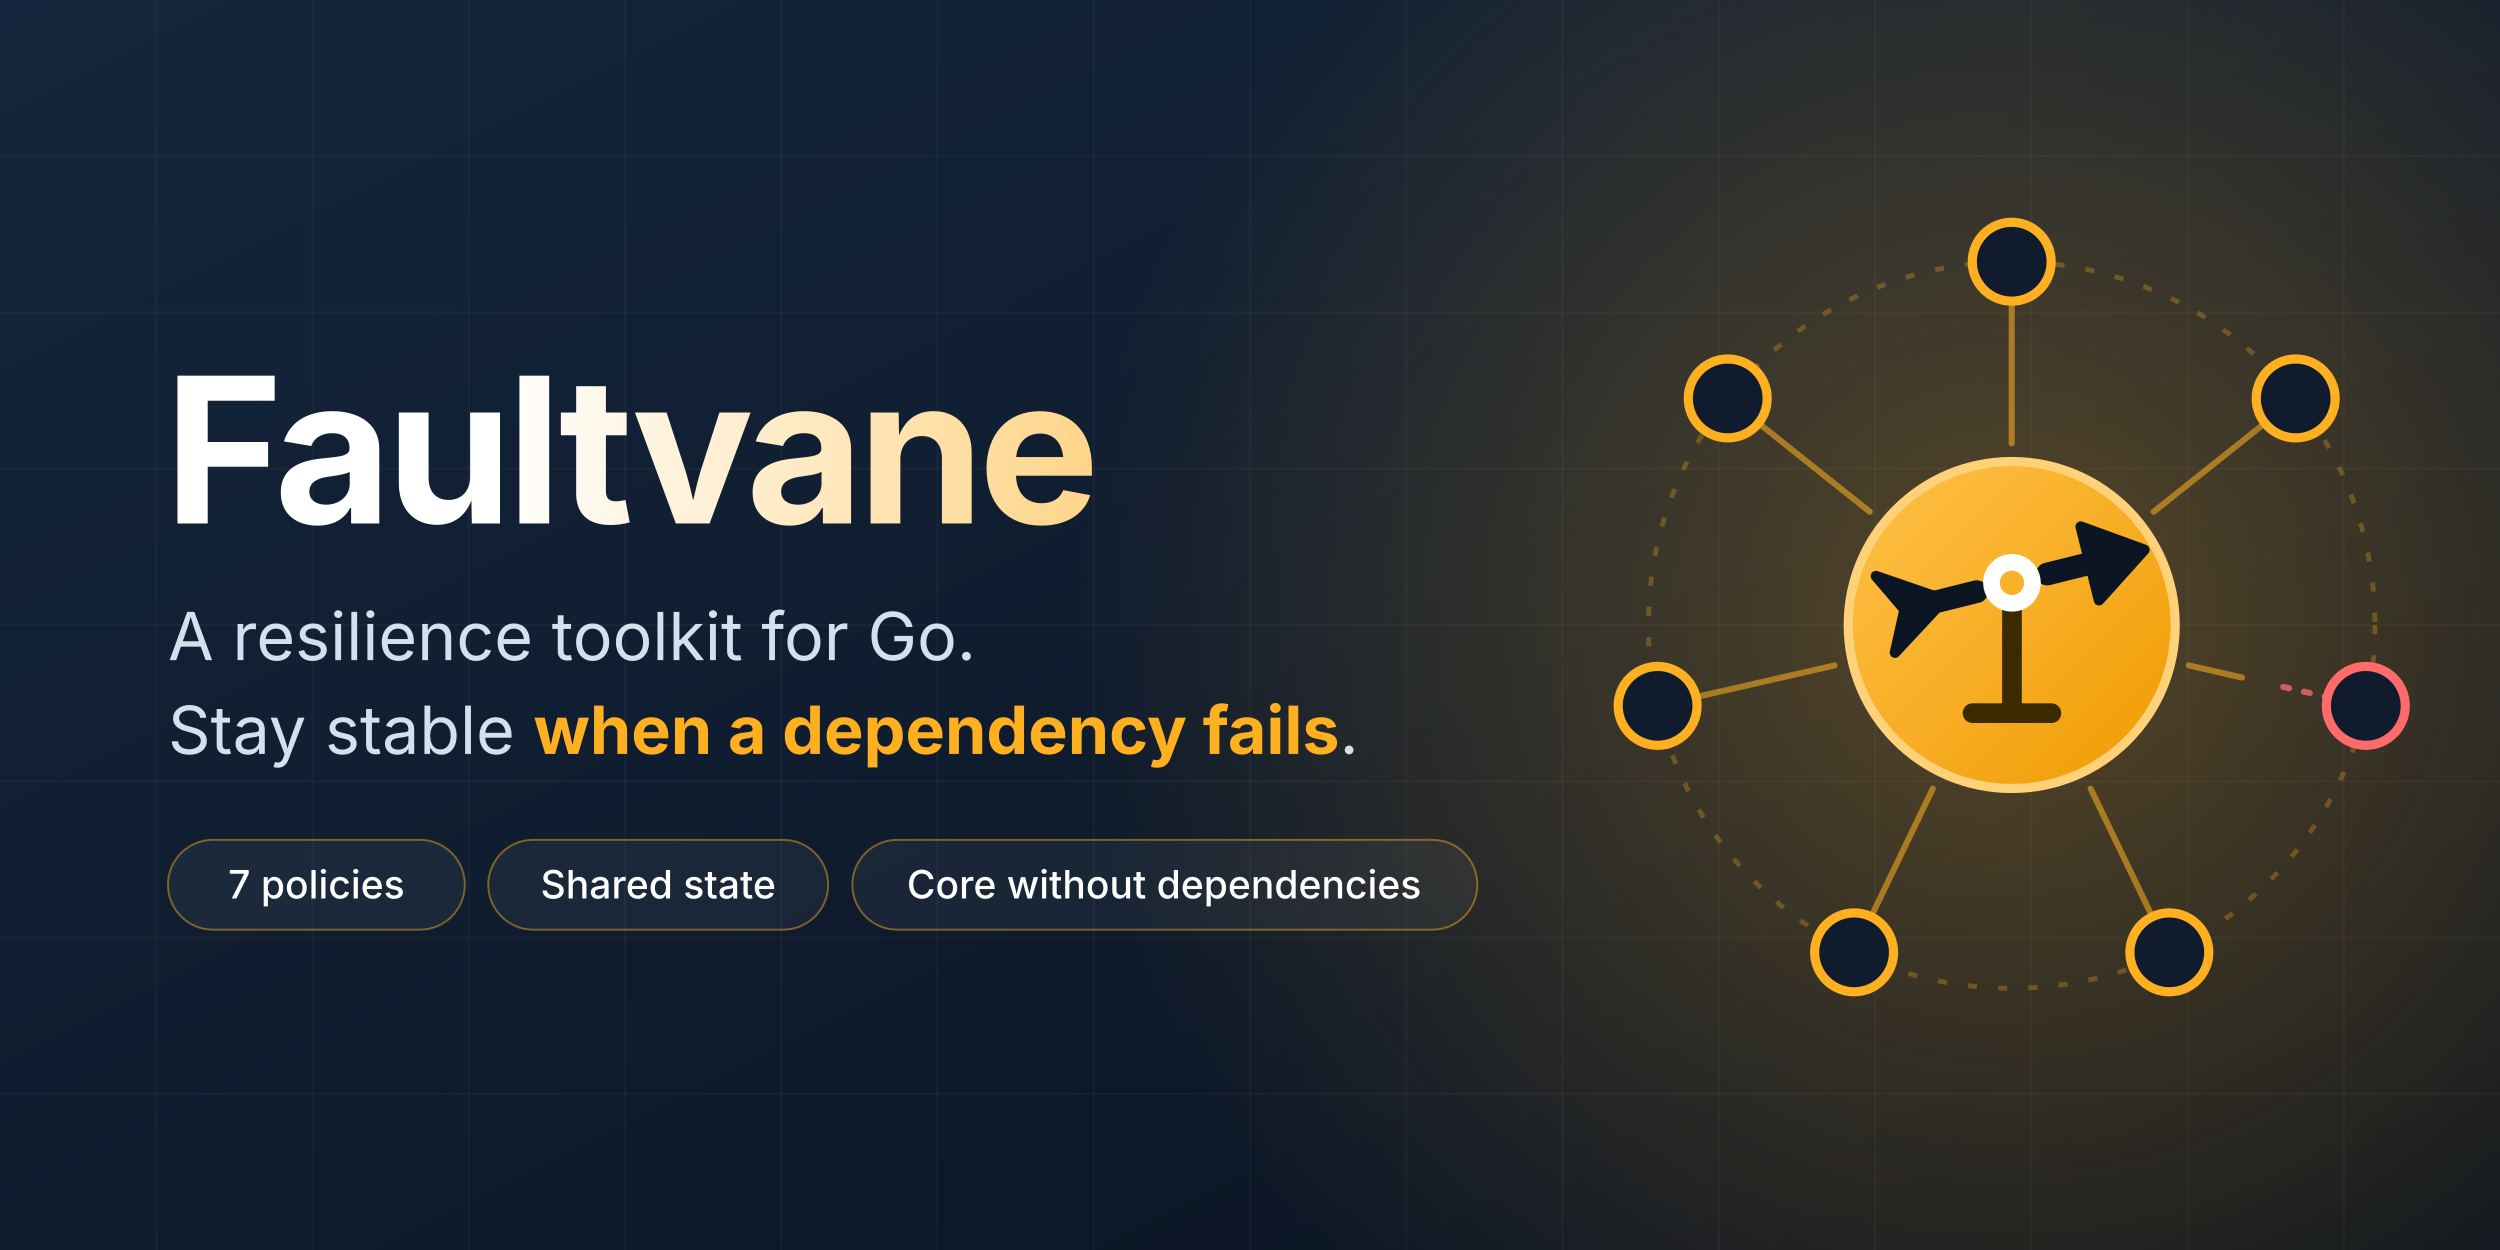
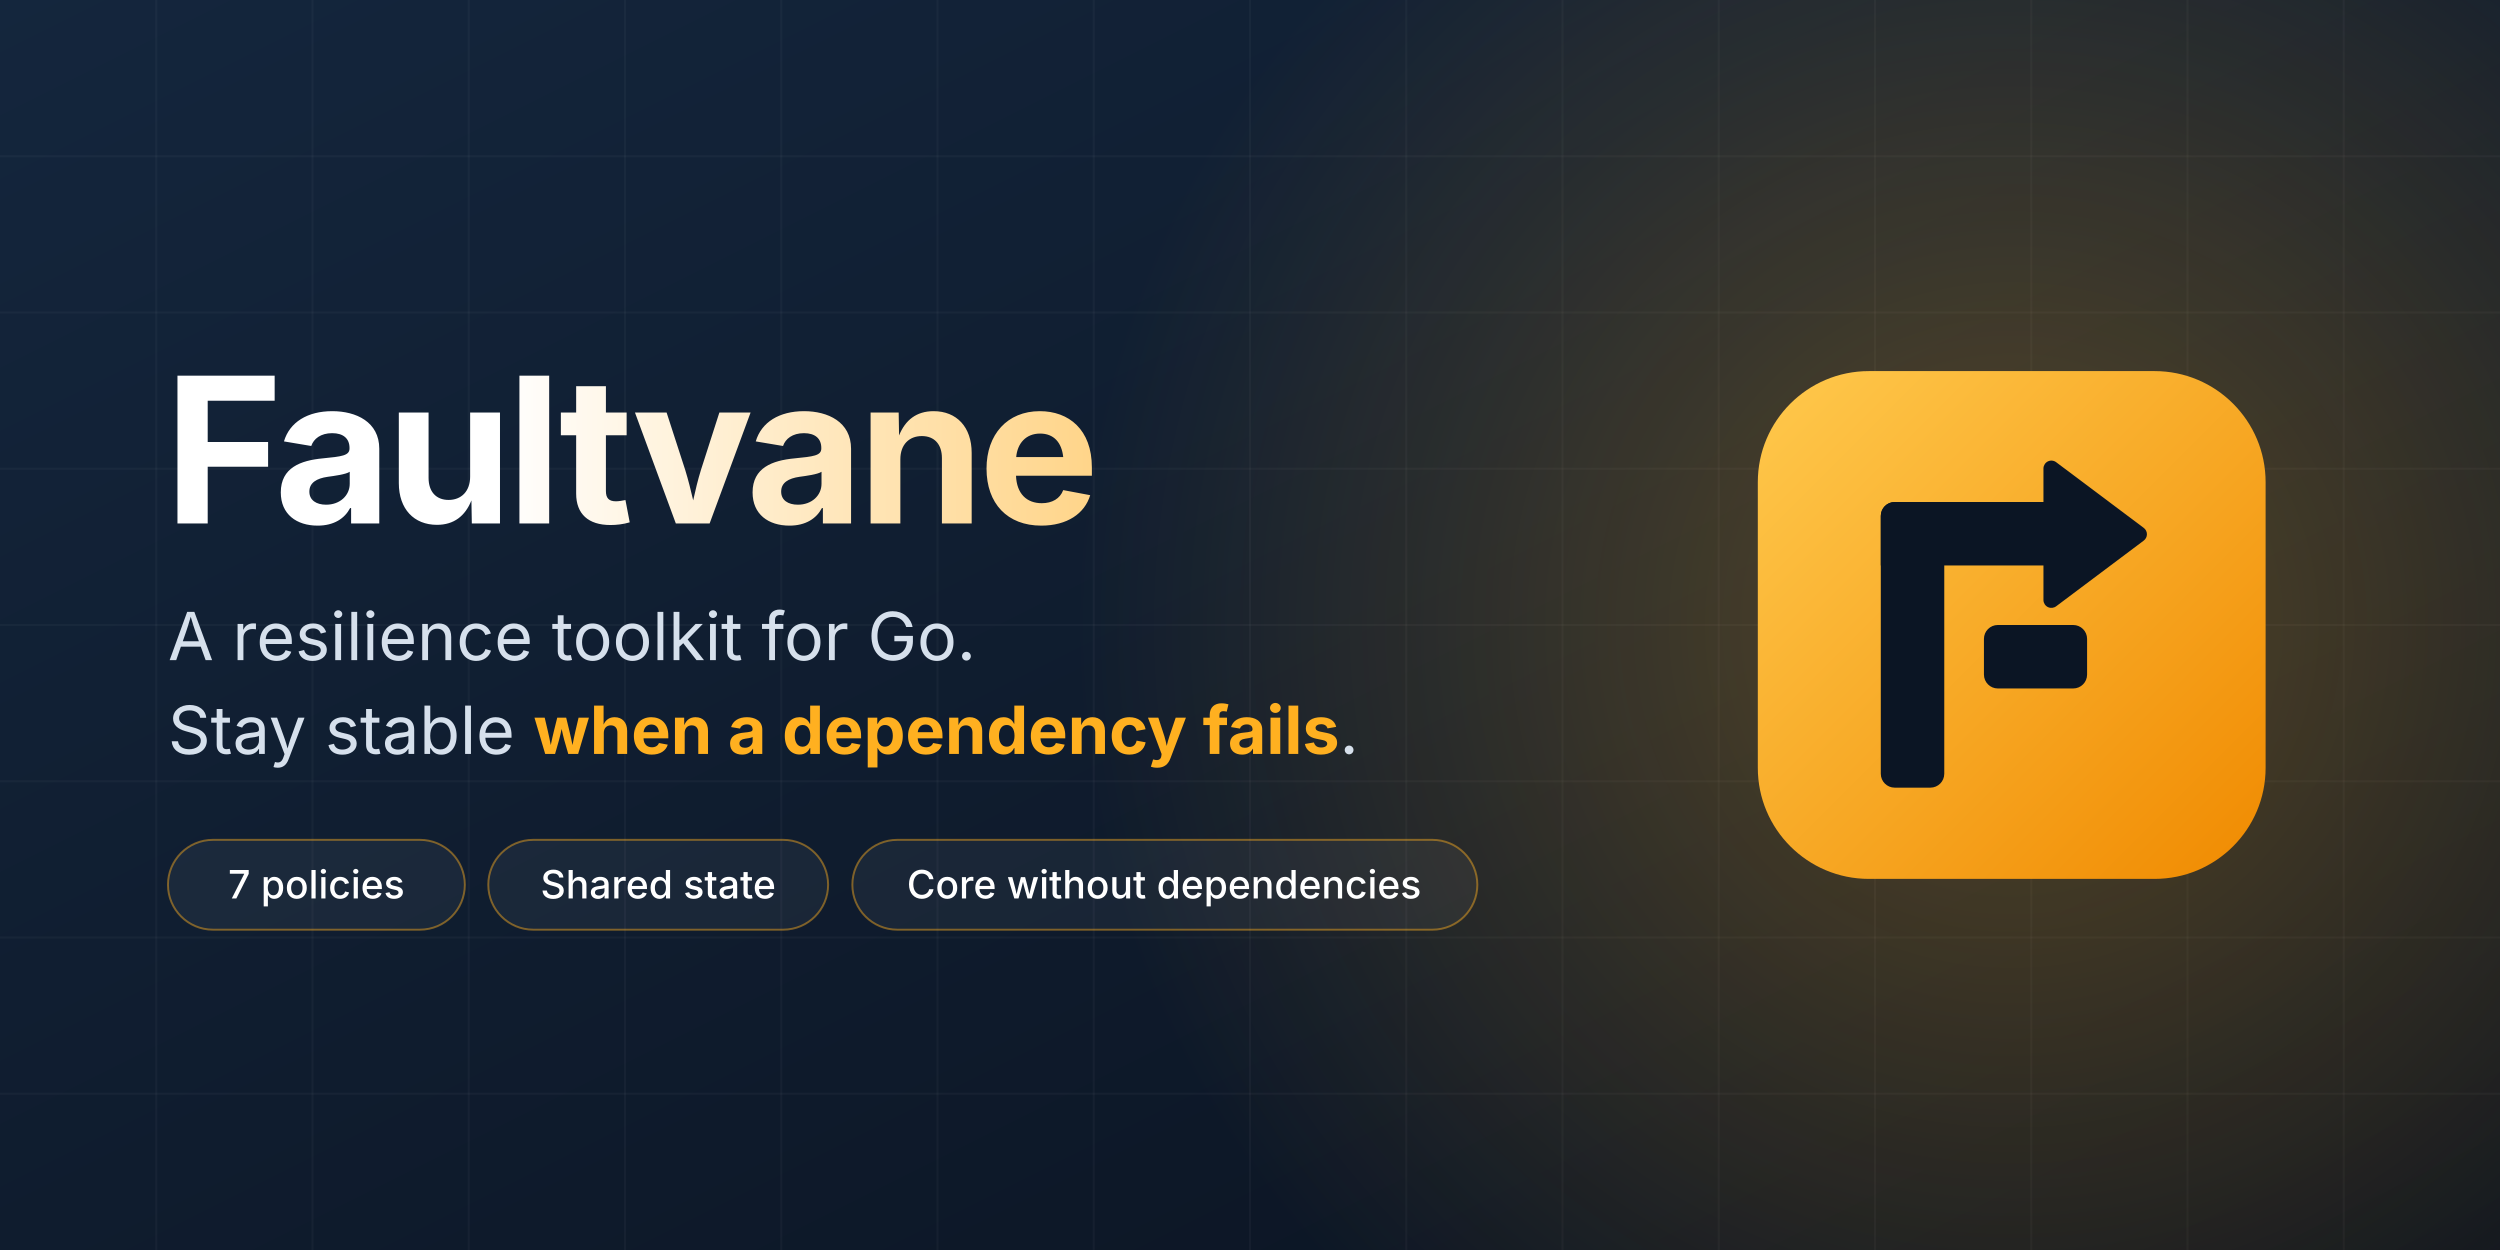
<svg xmlns="http://www.w3.org/2000/svg" width="1280" height="640" viewBox="0 0 1280 640" role="img" aria-label="Faultvane: a resilience toolkit for Go. Seven policies that keep a service stable when a dependency fails.">
  <defs>
    <linearGradient id="bg" x1="0" y1="0" x2="1" y2="1">
      <stop offset="0" stop-color="#14263D" />
      <stop offset="1" stop-color="#0A121F" />
    </linearGradient>
    <radialGradient id="glow" cx="1030" cy="320" r="480" gradientUnits="userSpaceOnUse">
      <stop offset="0" stop-color="#FFB020" stop-opacity="0.30" />
      <stop offset="1" stop-color="#FFB020" stop-opacity="0" />
    </radialGradient>
    <linearGradient id="title" x1="0" y1="0" x2="1" y2="0">
      <stop offset="0.35" stop-color="#FFFFFF" />
      <stop offset="1" stop-color="#FFD58A" />
+     </linearGradient>
+     <linearGradient id="amber" x1="0" y1="0" x2="1" y2="1">
+       <stop offset="0" stop-color="#FFC94D" />
+       <stop offset="1" stop-color="#F08A00" />
    </linearGradient>
    <linearGradient id="hub" x1="0" y1="0" x2="1" y2="1">
      <stop offset="0" stop-color="#FFC24A" />
      <stop offset="1" stop-color="#F09A00" />
    </linearGradient>
    <clipPath id="frame">
      <rect width="1280" height="640" rx="0" />
    </clipPath>
  </defs>
  <g clip-path="url(#frame)">
    <rect width="1280" height="640" fill="url(#bg)" />
    <g stroke="#FFFFFF" stroke-opacity="0.035" stroke-width="1">
      <path d="M80 0V640" />
      <path d="M160 0V640" />
      <path d="M240 0V640" />
      <path d="M320 0V640" />
      <path d="M400 0V640" />
      <path d="M480 0V640" />
      <path d="M560 0V640" />
      <path d="M640 0V640" />
      <path d="M720 0V640" />
      <path d="M800 0V640" />
      <path d="M880 0V640" />
      <path d="M960 0V640" />
      <path d="M1040 0V640" />
      <path d="M1120 0V640" />
      <path d="M1200 0V640" />
      <path d="M0 80H1280" />
      <path d="M0 160H1280" />
      <path d="M0 240H1280" />
      <path d="M0 320H1280" />
      <path d="M0 400H1280" />
      <path d="M0 480H1280" />
      <path d="M0 560H1280" />
    </g>
    <rect width="1280" height="640" fill="url(#glow)" />
    <text x="84" y="268" font-family="Inter, 'Segoe UI', 'Helvetica Neue', Helvetica, Arial, sans-serif" font-size="104" font-weight="700" letter-spacing="-3" fill="url(#title)">Faultvane</text>
    <text x="86" y="338" font-family="Inter, 'Segoe UI', 'Helvetica Neue', Helvetica, Arial, sans-serif" font-size="34" font-weight="400" fill="#D6E0EC">A resilience toolkit for Go.</text>
    <text x="86" y="386" font-family="Inter, 'Segoe UI', 'Helvetica Neue', Helvetica, Arial, sans-serif" font-size="34" font-weight="400" fill="#D6E0EC">Stay stable <tspan font-weight="700" fill="#FFB020">when a dependency fails</tspan>.</text>
    <rect x="86" y="430" width="152" height="46" rx="23.0" fill="#FFFFFF" fill-opacity="0.05" stroke="#FFB020" stroke-opacity="0.45" />
    <text x="162" y="460" text-anchor="middle" font-family="Inter, 'Segoe UI', 'Helvetica Neue', Helvetica, Arial, sans-serif" font-size="20" font-weight="500" fill="#FFFFFF">7 policies</text>
    <rect x="250.0" y="430" width="174" height="46" rx="23.0" fill="#FFFFFF" fill-opacity="0.05" stroke="#FFB020" stroke-opacity="0.45" />
    <text x="337" y="460" text-anchor="middle" font-family="Inter, 'Segoe UI', 'Helvetica Neue', Helvetica, Arial, sans-serif" font-size="20" font-weight="500" fill="#FFFFFF">Shared state</text>
    <rect x="436.4" y="430" width="320" height="46" rx="23.0" fill="#FFFFFF" fill-opacity="0.05" stroke="#FFB020" stroke-opacity="0.45" />
    <text x="596" y="460" text-anchor="middle" font-family="Inter, 'Segoe UI', 'Helvetica Neue', Helvetica, Arial, sans-serif" font-size="20" font-weight="500" fill="#FFFFFF">Core without dependencies</text>
-     <circle cx="1030" cy="320" r="186.0" fill="none" stroke="#FFB020" stroke-opacity="0.28" stroke-width="2.5" stroke-dasharray="4.7 10.8" />
-     <path d="M1030.0 227.0L1030.0 154.2" stroke="#FFB020" stroke-opacity="0.55" stroke-width="3.1" stroke-linecap="round" />
-     <path d="M1102.7 262.0L1159.7 216.6" stroke="#FFB020" stroke-opacity="0.55" stroke-width="3.1" stroke-linecap="round" />
-     <path d="M1120.7 340.7L1147.9 346.9" stroke="#FFB020" stroke-opacity="0.55" stroke-width="3.1" stroke-linecap="round" />
-     <path d="M1169.0 351.7L1191.7 356.9" stroke="#FF6B6B" stroke-opacity="0.75" stroke-width="3.1" stroke-linecap="round" stroke-dasharray="3.1 7.8" />
-     <path d="M1070.4 403.8L1102.0 469.4" stroke="#FFB020" stroke-opacity="0.55" stroke-width="3.1" stroke-linecap="round" />
-     <path d="M989.6 403.8L958.0 469.4" stroke="#FFB020" stroke-opacity="0.55" stroke-width="3.1" stroke-linecap="round" />
-     <path d="M939.3 340.7L868.3 356.9" stroke="#FFB020" stroke-opacity="0.55" stroke-width="3.1" stroke-linecap="round" />
-     <path d="M957.3 262.0L900.3 216.6" stroke="#FFB020" stroke-opacity="0.55" stroke-width="3.1" stroke-linecap="round" />
-     <circle cx="1030.0" cy="134.0" r="20.2" fill="#101C2E" stroke="#FFB020" stroke-width="4.7" />
-     <circle cx="1175.4" cy="204.0" r="20.2" fill="#101C2E" stroke="#FFB020" stroke-width="4.7" />
-     <circle cx="1211.3" cy="361.4" r="20.2" fill="#101C2E" stroke="#FF6B6B" stroke-width="4.7" />
-     <circle cx="1110.7" cy="487.6" r="20.2" fill="#101C2E" stroke="#FFB020" stroke-width="4.7" />
-     <circle cx="949.3" cy="487.6" r="20.2" fill="#101C2E" stroke="#FFB020" stroke-width="4.7" />
-     <circle cx="848.7" cy="361.4" r="20.2" fill="#101C2E" stroke="#FFB020" stroke-width="4.7" />
-     <circle cx="884.6" cy="204.0" r="20.2" fill="#101C2E" stroke="#FFB020" stroke-width="4.7" />
-     <circle cx="1030" cy="320" r="83.7" fill="url(#hub)" stroke="#FFD27A" stroke-width="4.7" />
-     <g transform="translate(930.8 214.6) scale(0.388)">
-       <g fill="none" stroke-linecap="round" stroke-linejoin="round">
-         <path d="M256 250V388M204 388H308" stroke="#3B2A00" stroke-width="26" />
-         <g transform="rotate(-14 256 216)">
-           <path d="M120 216H208M304 216H368" stroke="#0B1524" stroke-width="30" />
-           <path d="M84 164L164 216L84 268L110 216Z" fill="#0B1524" stroke="#0B1524" stroke-width="14" />
-           <path d="M362 166L436 216L362 266Z" fill="#0B1524" stroke="#0B1524" stroke-width="14" />
-           <circle cx="256" cy="216" r="27" stroke="#FFFFFF" stroke-width="22" />
-         </g>
+     <g transform="translate(900 190) scale(0.5078)">
+       <rect width="512" height="512" rx="112" fill="url(#amber)" />
+       <g transform="translate(-22 20)" fill="#0B1524">
+         <rect x="146" y="112" width="64" height="288" rx="14" />
+         <path d="M146 126a14 14 0 0 1 14-14h150v-34a8 8 0 0 1 13-6l88 66a8 8 0 0 1 0 13l-88 66a8 8 0 0 1-13-6v-35H146z" />
+         <rect x="250" y="236" width="104" height="64" rx="14" />
      </g>
    </g>
  </g>
</svg>
